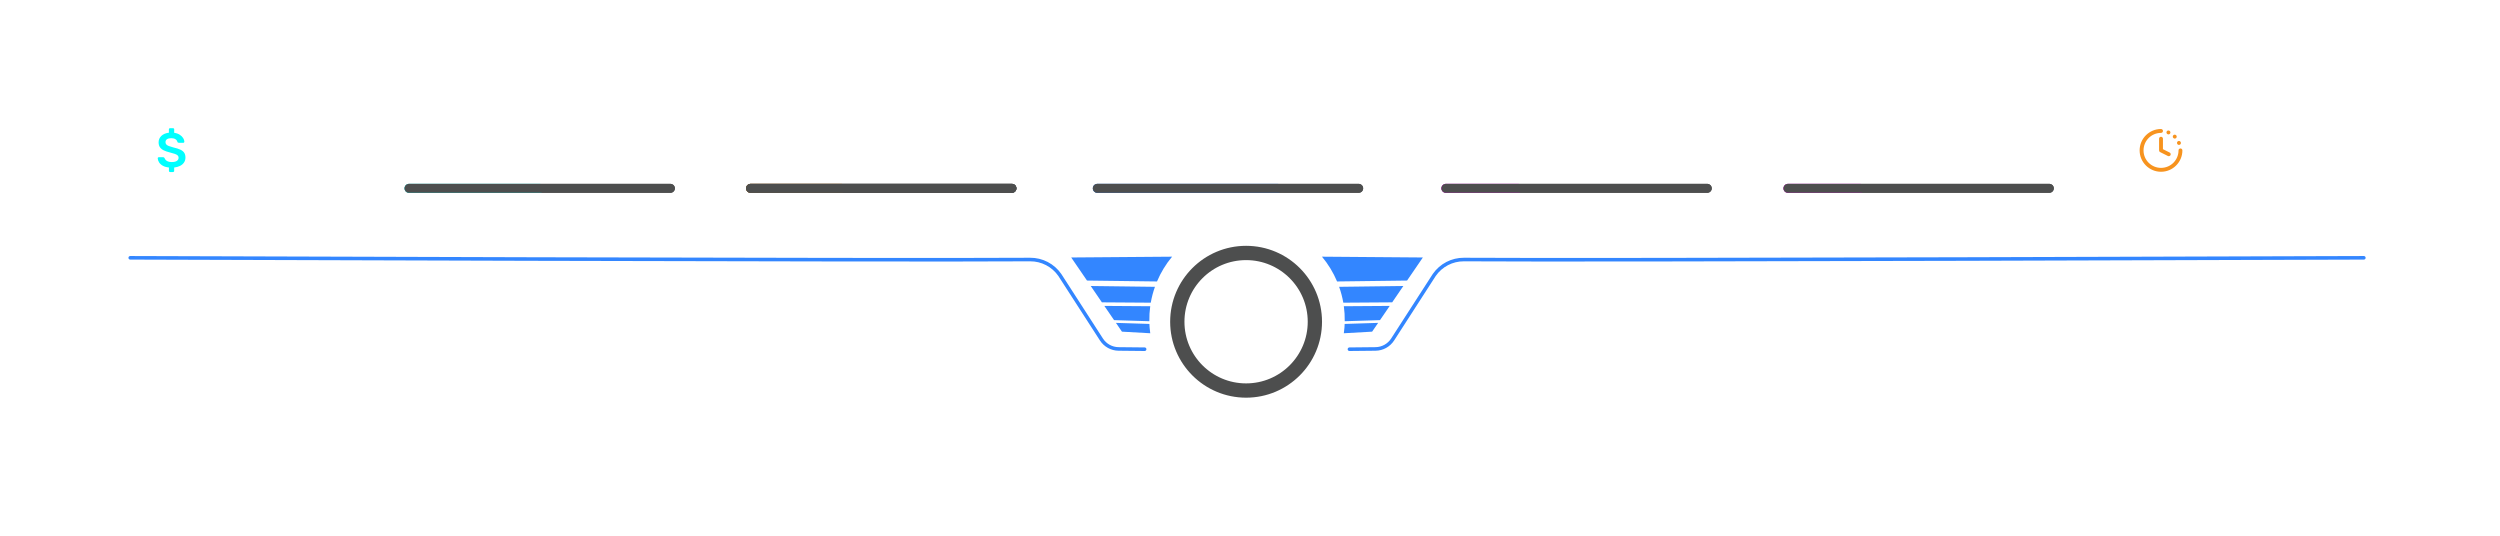
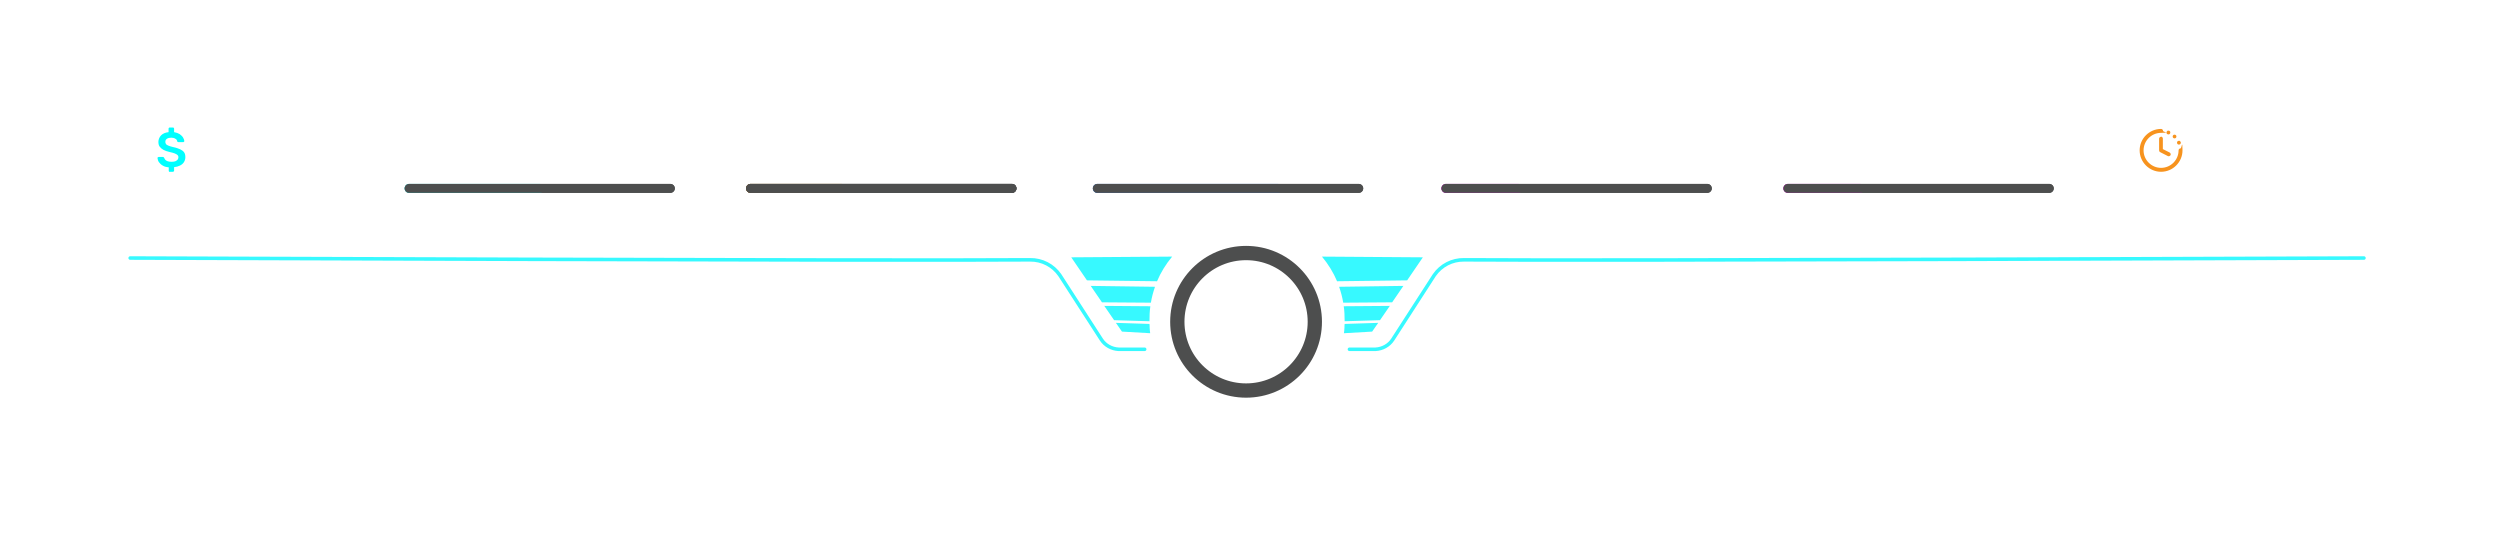
- <svg xmlns="http://www.w3.org/2000/svg" id="menu_straight_bg" data-name="menu straight bg" viewBox="0 0 1400 300">
+ <svg xmlns="http://www.w3.org/2000/svg" id="menu_straight_bg" version="1.1" viewBox="0 0 1400 300">
  <defs>
    <style>
-       .cls-1 {
+       .st0 {
        fill: aqua;
      }

-       .cls-2 {
+       .st1 {
        stroke-width: 8px;
      }

-       .cls-2, .cls-3, .cls-4, .cls-5, .cls-6, .cls-7, .cls-8, .cls-9 {
+       .st1, .st2, .st3, .st4, .st5, .st6, .st7, .st8 {
        fill: none;
      }

-       .cls-2, .cls-3, .cls-5, .cls-6, .cls-7, .cls-8, .cls-9 {
+       .st1, .st2, .st4, .st5, .st6, .st7, .st8 {
        stroke-linecap: round;
      }

-       .cls-2, .cls-3, .cls-5, .cls-6, .cls-7, .cls-9 {
+       .st1, .st2, .st4, .st5, .st6, .st8 {
        stroke-miterlimit: 10;
      }

-       .cls-2, .cls-7 {
+       .st1, .st6 {
        stroke: #4d4e4e;
      }

-       .cls-3 {
+       .st2 {
        stroke: #ff9100;
      }

-       .cls-3, .cls-5, .cls-6, .cls-7, .cls-9 {
+       .st2, .st4, .st5, .st6, .st8 {
        stroke-width: 5px;
      }

-       .cls-10 {
+       .st9 {
        clip-path: url(#clippath-1);
      }

-       .cls-11 {
-         fill: #3386ff;
-       }
- 
-       .cls-5 {
+       .st4 {
        stroke: #f0f;
      }

-       .cls-6, .cls-8 {
+       .st5 {
        stroke: #3386ff;
      }

-       .cls-8 {
+       .st10 {
+         fill: #f7931e;
+       }
+ 
+       .st11 {
+         fill: #37f9ff;
+       }
+ 
+       .st7 {
+         stroke: #37f9ff;
        stroke-linejoin: round;
        stroke-width: 2px;
      }

-       .cls-12 {
-         fill: #f7931e;
-       }
- 
-       .cls-13 {
+       .st12 {
        clip-path: url(#clippath);
      }

-       .cls-9 {
+       .st8 {
        stroke: aqua;
      }
    </style>
    <clipPath id="clippath">
-       <polygon class="cls-4" points="71.93 143.36 71.93 143.36 656.37 143.36 656.37 196.56 71.93 196.56 71.93 143.36" />
+       <polygon class="st3" points="71.9 143.4 71.9 143.4 656.4 143.4 656.4 196.6 71.9 196.6 71.9 143.4" />
    </clipPath>
    <clipPath id="clippath-1">
-       <polygon class="cls-4" points="1324.75 143.36 1324.75 143.36 740.3 143.36 740.3 196.56 1324.75 196.56 1324.75 143.36" />
+       <polygon class="st3" points="1324.8 143.4 1324.8 143.4 740.3 143.4 740.3 196.6 1324.8 196.6 1324.8 143.4" />
    </clipPath>
  </defs>
-   <line class="cls-7" x1="229.05" y1="105.47" x2="375.44" y2="105.47" />
-   <line class="cls-7" x1="420.31" y1="105.47" x2="566.69" y2="105.47" />
-   <line class="cls-7" x1="614.49" y1="105.47" x2="760.87" y2="105.47" />
-   <line class="cls-7" x1="809.69" y1="105.47" x2="956.08" y2="105.47" />
-   <line class="cls-9" x1="229.05" y1="105.47" x2="302.24" y2="105.47" />
-   <line class="cls-7" x1="420.31" y1="105.47" x2="566.69" y2="105.47" />
-   <line class="cls-3" x1="420.31" y1="105.47" x2="471.11" y2="105.47" />
-   <line class="cls-6" x1="614.49" y1="105.47" x2="715.47" y2="105.47" />
-   <line class="cls-5" x1="809.69" y1="105.47" x2="850.16" y2="105.47" />
-   <line class="cls-7" x1="229.05" y1="105.47" x2="375.44" y2="105.47" />
-   <line class="cls-7" x1="420.31" y1="105.47" x2="566.69" y2="105.47" />
-   <line class="cls-7" x1="614.49" y1="105.47" x2="760.87" y2="105.47" />
-   <line class="cls-7" x1="809.69" y1="105.47" x2="956.08" y2="105.47" />
-   <line class="cls-7" x1="420.31" y1="105.47" x2="566.69" y2="105.47" />
-   <line class="cls-7" x1="1001.25" y1="105.47" x2="1147.63" y2="105.47" />
-   <line class="cls-5" x1="1001.25" y1="105.47" x2="1041.72" y2="105.47" />
-   <line class="cls-7" x1="1001.25" y1="105.47" x2="1147.63" y2="105.47" />
-   <path class="cls-1" d="M95.25,96.35c-.18,0-.34-.06-.46-.19s-.19-.28-.19-.46v-1.91c-1.35-.13-2.49-.45-3.41-.97-.93-.52-1.63-1.15-2.1-1.89-.47-.74-.73-1.51-.77-2.31,0-.16.06-.3.18-.41s.26-.16.42-.16h2.43c.22,0,.39.05.52.15.13.1.23.22.3.37.13.35.34.69.64,1.02.3.34.72.61,1.27.83s1.23.33,2.05.33c1.31,0,2.29-.22,2.92-.66.64-.44.96-1.03.96-1.78,0-.53-.17-.95-.51-1.27-.34-.32-.87-.61-1.6-.87-.73-.26-1.68-.54-2.87-.83-1.35-.33-2.49-.72-3.42-1.19s-1.62-1.05-2.09-1.76c-.46-.71-.7-1.61-.7-2.7,0-1.4.51-2.6,1.53-3.58s2.43-1.58,4.23-1.8v-1.88c0-.18.06-.34.19-.46s.28-.19.46-.19h1.67c.18,0,.34.06.46.19.13.13.19.28.19.46v1.94c1.24.18,2.28.55,3.11,1.09.84.55,1.48,1.17,1.91,1.87.44.7.66,1.38.68,2.04,0,.15-.05.28-.15.4-.1.12-.24.18-.42.18h-2.54c-.16,0-.32-.04-.46-.11-.15-.07-.26-.21-.36-.41-.09-.56-.44-1.05-1.04-1.45-.6-.4-1.38-.6-2.35-.6s-1.77.18-2.36.55c-.59.36-.89.93-.89,1.69,0,.51.15.93.44,1.27.29.34.77.63,1.43.89.66.26,1.55.53,2.66.82,1.55.35,2.81.75,3.78,1.2.97.46,1.69,1.03,2.16,1.73.46.7.7,1.59.7,2.66s-.26,1.98-.78,2.77c-.52.79-1.25,1.43-2.2,1.91-.95.48-2.06.8-3.33.94v1.88c0,.18-.06.34-.19.46-.13.13-.28.19-.46.19h-1.67Z" />
+   <line class="st6" x1="229.1" y1="105.5" x2="375.4" y2="105.5" />
+   <line class="st6" x1="420.3" y1="105.5" x2="566.7" y2="105.5" />
+   <line class="st6" x1="614.5" y1="105.5" x2="760.9" y2="105.5" />
+   <line class="st6" x1="809.7" y1="105.5" x2="956.1" y2="105.5" />
+   <line class="st8" x1="229.1" y1="105.5" x2="302.2" y2="105.5" />
+   <line class="st6" x1="420.3" y1="105.5" x2="566.7" y2="105.5" />
+   <line class="st2" x1="420.3" y1="105.5" x2="471.1" y2="105.5" />
+   <line class="st5" x1="614.5" y1="105.5" x2="715.5" y2="105.5" />
+   <line class="st4" x1="809.7" y1="105.5" x2="850.2" y2="105.5" />
+   <line class="st6" x1="229.1" y1="105.5" x2="375.4" y2="105.5" />
+   <line class="st6" x1="420.3" y1="105.5" x2="566.7" y2="105.5" />
+   <line class="st6" x1="614.5" y1="105.5" x2="760.9" y2="105.5" />
+   <line class="st6" x1="809.7" y1="105.5" x2="956.1" y2="105.5" />
+   <line class="st6" x1="420.3" y1="105.5" x2="566.7" y2="105.5" />
+   <line class="st6" x1="1001.2" y1="105.5" x2="1147.6" y2="105.5" />
+   <line class="st4" x1="1001.2" y1="105.5" x2="1041.7" y2="105.5" />
+   <line class="st6" x1="1001.2" y1="105.5" x2="1147.6" y2="105.5" />
+   <path class="st0" d="M95.2,96.3c-.2,0-.3,0-.5-.2s-.2-.3-.2-.5v-1.9c-1.3-.1-2.5-.4-3.4-1-.9-.5-1.6-1.2-2.1-1.9s-.7-1.5-.8-2.3c0-.2,0-.3.2-.4s.3-.2.4-.2h2.4c.2,0,.4,0,.5.2s.2.2.3.4c.1.3.3.7.6,1,.3.3.7.6,1.3.8s1.2.3,2.1.3c1.3,0,2.3-.2,2.9-.7.6-.4,1-1,1-1.8s-.2-.9-.5-1.3c-.3-.3-.9-.6-1.6-.9-.7-.3-1.7-.5-2.9-.8-1.3-.3-2.5-.7-3.4-1.2s-1.6-1.1-2.1-1.8c-.5-.7-.7-1.6-.7-2.7s.5-2.6,1.5-3.6,2.4-1.6,4.2-1.8v-1.9c0-.2,0-.3.2-.5s.3-.2.5-.2h1.7c.2,0,.3,0,.5.2.1.1.2.3.2.5v1.9c1.2.2,2.3.6,3.1,1.1.8.6,1.5,1.2,1.9,1.9.4.7.7,1.4.7,2,0,.2,0,.3-.2.4s-.2.2-.4.2h-2.5c-.2,0-.3,0-.5-.1-.2,0-.3-.2-.4-.4,0-.6-.4-1.1-1-1.4-.6-.4-1.4-.6-2.3-.6s-1.8.2-2.4.6c-.6.4-.9.9-.9,1.7s.2.9.4,1.3.8.6,1.4.9,1.6.5,2.7.8c1.6.3,2.8.8,3.8,1.2,1,.5,1.7,1,2.2,1.7.5.7.7,1.6.7,2.7s-.3,2-.8,2.8c-.5.8-1.2,1.4-2.2,1.9s-2.1.8-3.3.9v1.9c0,.2,0,.3-.2.5-.1.1-.3.2-.5.2h-1.7,0Z" />
  <g id="layer1">
-     <path id="path23303" class="cls-12" d="M1210.17,72.24c-6.6,0-11.98,5.38-11.98,11.98,0,6.6,5.38,11.97,11.98,11.97s11.97-5.37,11.97-11.97c0-.6-.48-1.09-1.08-1.09,0,0,0,0-.01,0-.6,0-1.09.49-1.08,1.09,0,0,0,0,0,0,0,5.42-4.37,9.79-9.79,9.79s-9.8-4.37-9.8-9.79,4.38-9.8,9.8-9.8c.6,0,1.08-.49,1.08-1.08,0-.6-.48-1.09-1.08-1.09h0ZM1214.3,73.06c-.42,0-.83.26-1,.68-.23.56.04,1.19.59,1.42.01,0,.02.01.03.02.56.24,1.2-.03,1.43-.59.23-.55-.03-1.19-.59-1.42-.02,0-.03-.02-.05-.02-.14-.06-.28-.08-.43-.08h0ZM1217.84,75.41c-.29,0-.56.12-.76.32-.43.43-.43,1.12,0,1.54,0,0,.01.01.02.02.42.43,1.12.43,1.54,0,.43-.43.43-1.12,0-1.54-.01-.01-.02-.02-.03-.03-.2-.21-.48-.32-.77-.32h0ZM1210.17,76.59c-.6,0-1.09.48-1.09,1.08,0,0,0,0,0,.01v6.53c0,.41.23.79.6.97l4.35,2.18c.54.27,1.19.05,1.46-.49,0,0,0,0,0,0,.27-.54.05-1.19-.49-1.46,0,0,0,0,0,0l-3.75-1.87v-5.86c0-.6-.48-1.09-1.08-1.09h0s0,0,0,0ZM1220.22,78.93c-.14,0-.29.03-.43.09-.56.23-.82.87-.59,1.43,0,.01.01.02.02.03.23.56.87.82,1.42.6.56-.23.82-.87.6-1.42,0-.01-.01-.03-.02-.04-.17-.42-.58-.68-1-.68h0Z" />
+     <path id="path23303" class="st10" d="M1210.2,72.2c-6.6,0-12,5.4-12,12s5.4,12,12,12,12-5.4,12-12-.5-1.1-1.1-1.1h0c-.6,0-1.1.5-1.1,1.1h0c0,5.4-4.4,9.8-9.8,9.8s-9.8-4.4-9.8-9.8,4.4-9.8,9.8-9.8,1.1-.5,1.1-1.1-.5-1.1-1.1-1.1h0ZM1214.3,73.1c-.4,0-.8.3-1,.7-.2.6,0,1.2.6,1.4,0,0,0,0,0,0,.6.2,1.2,0,1.4-.6.2-.6,0-1.2-.6-1.4,0,0,0,0,0,0-.1,0-.3,0-.4,0h0ZM1217.8,75.4c-.3,0-.6.1-.8.3-.4.4-.4,1.1,0,1.5,0,0,0,0,0,0,.4.4,1.1.4,1.5,0,.4-.4.4-1.1,0-1.5,0,0,0,0,0,0-.2-.2-.5-.3-.8-.3h0ZM1210.2,76.6c-.6,0-1.1.5-1.1,1.1h0v6.5c0,.4.2.8.6,1l4.3,2.2c.5.3,1.2,0,1.5-.5h0c.3-.5,0-1.2-.5-1.5h0l-3.8-1.9v-5.9c0-.6-.5-1.1-1.1-1.1h0ZM1220.2,78.9c-.1,0-.3,0-.4,0-.6.2-.8.9-.6,1.4,0,0,0,0,0,0,.2.6.9.8,1.4.6.6-.2.8-.9.6-1.4,0,0,0,0,0,0-.2-.4-.6-.7-1-.7h0Z" />
  </g>
  <g>
-     <g id="_Mirror_Repeat_" data-name="&amp;lt;Mirror Repeat&amp;gt;">
-       <g class="cls-13">
+     <g id="_Mirror_Repeat_">
+       <g class="st12">
        <g>
-           <path class="cls-11" d="M647.92,157.62c2.13-5.04,4.98-9.72,8.45-13.88l-56.49.45,8.84,12.92,39.2.51Z" />
-           <path class="cls-11" d="M644.12,171.49l-25.69-.18,5.45,7.96,19.75.62c-.05-2.85.12-5.66.5-8.4Z" />
-           <path class="cls-11" d="M643.67,181.4l-18.75-.59,3.37,4.92,15.85.89c-.14-1.02-.26-2.05-.35-3.09-.06-.71-.09-1.42-.12-2.13Z" />
-           <path class="cls-11" d="M610.8,160.15l6.26,9.16,27.37.19c.53-3.05,1.32-6.02,2.34-8.88l-35.97-.46Z" />
+           <g>
+             <path class="st11" d="M647.9,157.6c2.1-5,5-9.7,8.5-13.9l-56.5.4,8.8,12.9,39.2.5h0Z" />
+             <path class="st11" d="M644.1,171.5l-25.7-.2,5.5,8,19.8.6c0-2.9.1-5.7.5-8.4h0Z" />
+             <path class="st11" d="M643.7,181.4l-18.8-.6,3.4,4.9,15.8.9c-.1-1-.3-2.1-.3-3.1,0-.7,0-1.4-.1-2.1Z" />
+             <path class="st11" d="M610.8,160.1l6.3,9.2,27.4.2c.5-3.1,1.3-6,2.3-8.9l-36-.5h0Z" />
+           </g>
+           <path class="st7" d="M641,195.6h-14.6c-3.9-.2-7.5-2.2-9.6-5.4l-23.3-36.1c-3.8-5.5-10-8.7-16.7-8.6-73,.6-503-1-503.9-1" />
        </g>
-         <path class="cls-8" d="M640.99,195.56l-14.59-.15c-3.89-.04-7.49-2.03-9.6-5.3l-23.3-36.13c-3.78-5.46-10.01-8.69-16.65-8.64-72.95.55-502.97-.97-503.92-.97" />
      </g>
    </g>
-     <g id="_Mirror_Repeat_-2" data-name="&amp;lt;Mirror Repeat&amp;gt;">
-       <g class="cls-10">
+     <g id="_Mirror_Repeat_-2">
+       <g class="st9">
        <g>
-           <path class="cls-11" d="M748.76,157.62c-2.13-5.04-4.98-9.72-8.45-13.88l56.49.45-8.84,12.92-39.2.51Z" />
-           <path class="cls-11" d="M752.56,171.49l25.69-.18-5.45,7.96-19.75.62c.05-2.85-.12-5.66-.5-8.4Z" />
-           <path class="cls-11" d="M753.01,181.4l18.75-.59-3.37,4.92-15.85.89c.14-1.02.26-2.05.35-3.09.06-.71.09-1.42.12-2.13Z" />
-           <path class="cls-11" d="M785.88,160.15l-6.26,9.16-27.37.19c-.53-3.05-1.32-6.02-2.34-8.88l35.97-.46Z" />
+           <g>
+             <path class="st11" d="M748.8,157.6c-2.1-5-5-9.7-8.5-13.9l56.5.4-8.8,12.9-39.2.5h0Z" />
+             <path class="st11" d="M752.6,171.5l25.7-.2-5.5,8-19.8.6c0-2.9-.1-5.7-.5-8.4h0Z" />
+             <path class="st11" d="M753,181.4l18.8-.6-3.4,4.9-15.8.9c.1-1,.3-2.1.3-3.1,0-.7,0-1.4.1-2.1Z" />
+             <path class="st11" d="M785.9,160.1l-6.3,9.2-27.4.2c-.5-3.1-1.3-6-2.3-8.9l36-.5h0Z" />
+           </g>
+           <path class="st7" d="M755.7,195.6h14.6c3.9-.2,7.5-2.2,9.6-5.4l23.3-36.1c3.8-5.5,10-8.7,16.7-8.6,73,.6,503-1,503.9-1" />
        </g>
-         <path class="cls-8" d="M755.69,195.56l14.59-.15c3.89-.04,7.49-2.03,9.6-5.3l23.3-36.13c3.78-5.46,10.01-8.69,16.65-8.64,72.95.55,502.97-.97,503.92-.97" />
      </g>
    </g>
  </g>
-   <circle class="cls-2" cx="697.81" cy="180.18" r="38.52" />
+   <circle class="st1" cx="697.8" cy="180.2" r="38.5" />
</svg>
